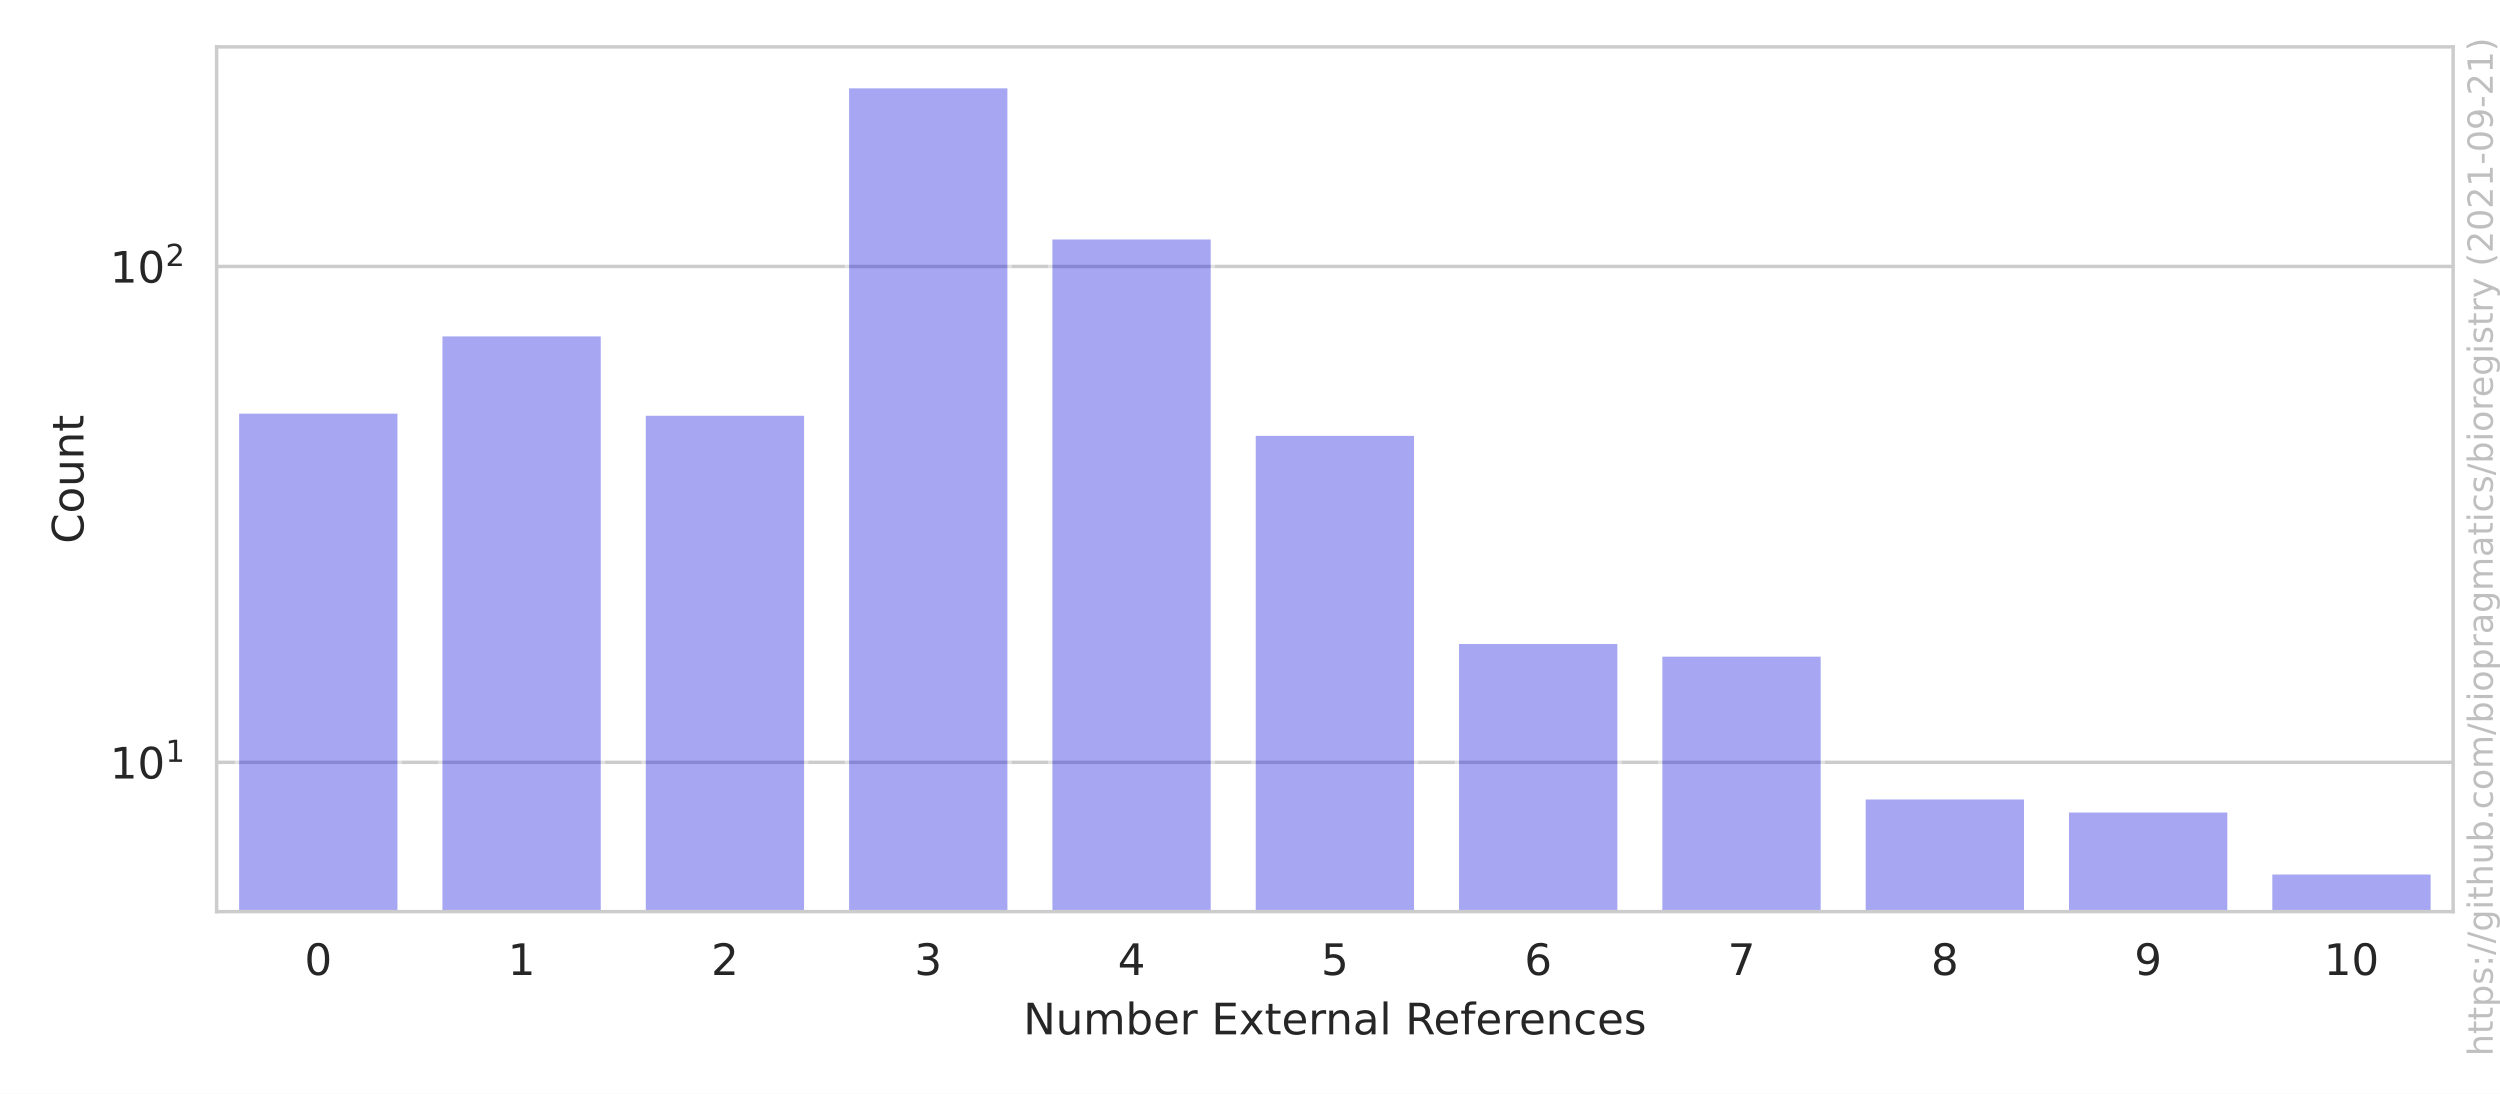
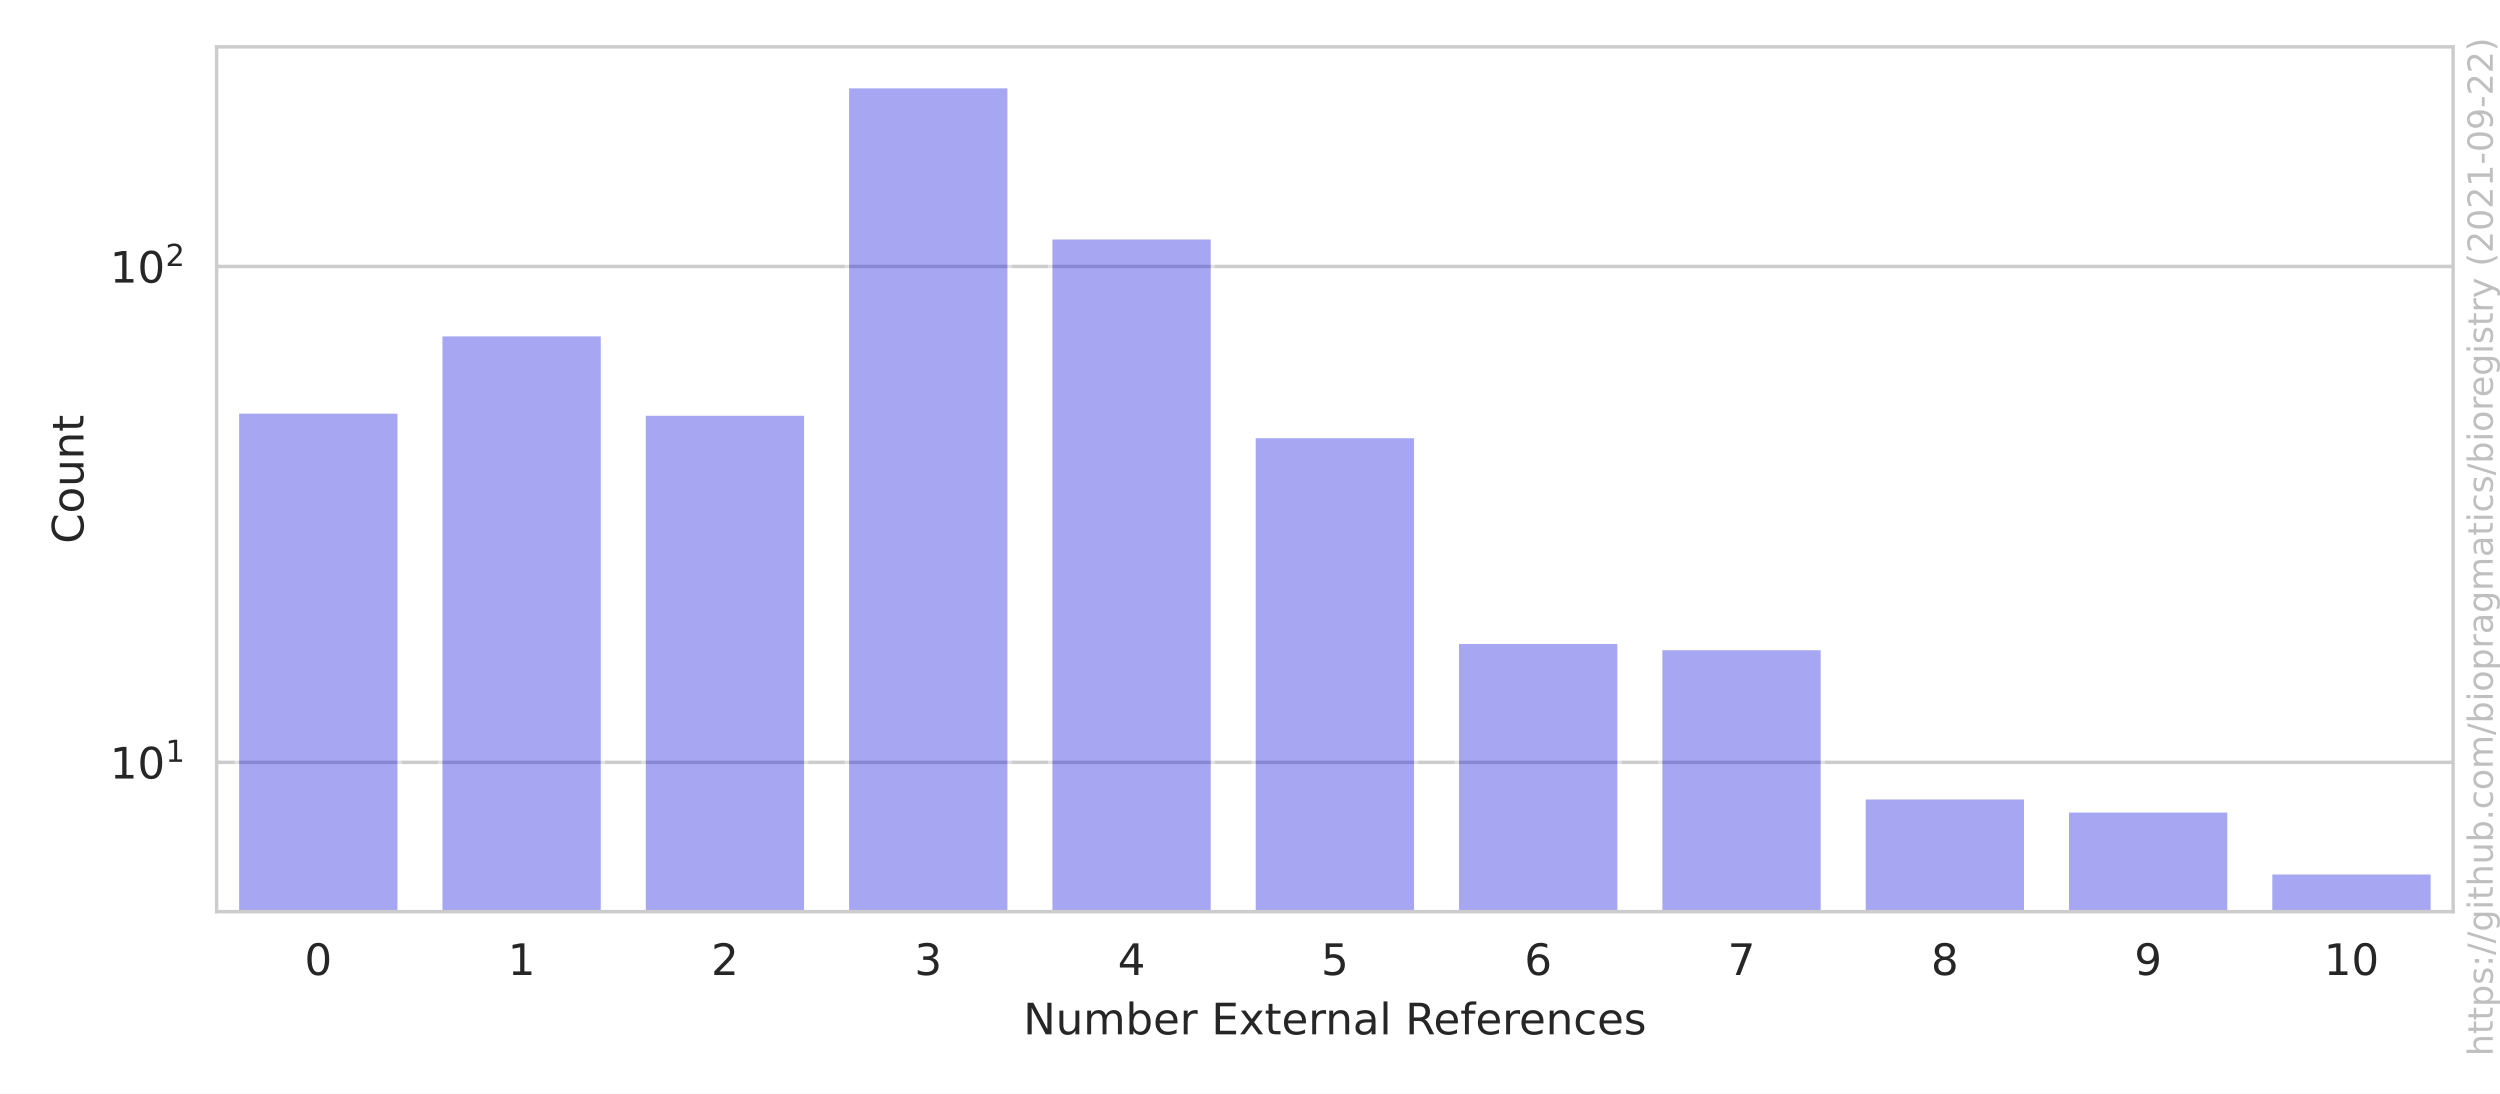
<svg xmlns="http://www.w3.org/2000/svg" xmlns:xlink="http://www.w3.org/1999/xlink" height="252pt" version="1.1" viewBox="0 0 576 252" width="576pt">
  <defs>
    <style type="text/css">*{stroke-linecap:butt;stroke-linejoin:round;}</style>
  </defs>
  <g id="figure_1">
    <g id="patch_1">
      <path d="M 0 252  L 576 252  L 576 0  L 0 0  z " style="fill:#ffffff;" />
    </g>
    <g id="axes_1">
      <g id="patch_2">
        <path d="M 49.913 210.04  L 565.2 210.04  L 565.2 10.8  L 49.913 10.8  z " style="fill:#ffffff;" />
      </g>
      <g id="matplotlib.axis_1">
        <g id="xtick_1">
          <g id="text_1">
            <g style="fill:#262626;" transform="translate(70.15359 224.6384)scale(0.1 -0.1)">
              <defs>
                <path d="M 2034 4250  Q 1547 4250 1301 3770  Q 1056 3291 1056 2328  Q 1056 1369 1301 889  Q 1547 409 2034 409  Q 2525 409 2770 889  Q 3016 1369 3016 2328  Q 3016 3291 2770 3770  Q 2525 4250 2034 4250  z M 2034 4750  Q 2819 4750 3233 4129  Q 3647 3509 3647 2328  Q 3647 1150 3233 529  Q 2819 -91 2034 -91  Q 1250 -91 836 529  Q 422 1150 422 2328  Q 422 3509 836 4129  Q 1250 4750 2034 4750  z " id="DejaVuSans-30" transform="scale(0.015625)" />
              </defs>
              <use xlink:href="#DejaVuSans-30" />
            </g>
          </g>
        </g>
        <g id="xtick_2">
          <g id="text_2">
            <g style="fill:#262626;" transform="translate(116.9979 224.6384)scale(0.1 -0.1)">
              <defs>
                <path d="M 794 531  L 1825 531  L 1825 4091  L 703 3866  L 703 4441  L 1819 4666  L 2450 4666  L 2450 531  L 3481 531  L 3481 0  L 794 0  L 794 531  z " id="DejaVuSans-31" transform="scale(0.015625)" />
              </defs>
              <use xlink:href="#DejaVuSans-31" />
            </g>
          </g>
        </g>
        <g id="xtick_3">
          <g id="text_3">
            <g style="fill:#262626;" transform="translate(163.8422 224.6384)scale(0.1 -0.1)">
              <defs>
                <path d="M 1228 531  L 3431 531  L 3431 0  L 469 0  L 469 531  Q 828 903 1448 1529  Q 2069 2156 2228 2338  Q 2531 2678 2651 2914  Q 2772 3150 2772 3378  Q 2772 3750 2511 3984  Q 2250 4219 1831 4219  Q 1534 4219 1204 4116  Q 875 4013 500 3803  L 500 4441  Q 881 4594 1212 4672  Q 1544 4750 1819 4750  Q 2544 4750 2975 4387  Q 3406 4025 3406 3419  Q 3406 3131 3298 2873  Q 3191 2616 2906 2266  Q 2828 2175 2409 1742  Q 1991 1309 1228 531  z " id="DejaVuSans-32" transform="scale(0.015625)" />
              </defs>
              <use xlink:href="#DejaVuSans-32" />
            </g>
          </g>
        </g>
        <g id="xtick_4">
          <g id="text_4">
            <g style="fill:#262626;" transform="translate(210.6865 224.6384)scale(0.1 -0.1)">
              <defs>
                <path d="M 2597 2516  Q 3050 2419 3304 2112  Q 3559 1806 3559 1356  Q 3559 666 3084 287  Q 2609 -91 1734 -91  Q 1441 -91 1130 -33  Q 819 25 488 141  L 488 750  Q 750 597 1062 519  Q 1375 441 1716 441  Q 2309 441 2620 675  Q 2931 909 2931 1356  Q 2931 1769 2642 2001  Q 2353 2234 1838 2234  L 1294 2234  L 1294 2753  L 1863 2753  Q 2328 2753 2575 2939  Q 2822 3125 2822 3475  Q 2822 3834 2567 4026  Q 2313 4219 1838 4219  Q 1578 4219 1281 4162  Q 984 4106 628 3988  L 628 4550  Q 988 4650 1302 4700  Q 1616 4750 1894 4750  Q 2613 4750 3031 4423  Q 3450 4097 3450 3541  Q 3450 3153 3228 2886  Q 3006 2619 2597 2516  z " id="DejaVuSans-33" transform="scale(0.015625)" />
              </defs>
              <use xlink:href="#DejaVuSans-33" />
            </g>
          </g>
        </g>
        <g id="xtick_5">
          <g id="text_5">
            <g style="fill:#262626;" transform="translate(257.5308 224.6384)scale(0.1 -0.1)">
              <defs>
                <path d="M 2419 4116  L 825 1625  L 2419 1625  L 2419 4116  z M 2253 4666  L 3047 4666  L 3047 1625  L 3713 1625  L 3713 1100  L 3047 1100  L 3047 0  L 2419 0  L 2419 1100  L 313 1100  L 313 1709  L 2253 4666  z " id="DejaVuSans-34" transform="scale(0.015625)" />
              </defs>
              <use xlink:href="#DejaVuSans-34" />
            </g>
          </g>
        </g>
        <g id="xtick_6">
          <g id="text_6">
            <g style="fill:#262626;" transform="translate(304.3751 224.6384)scale(0.1 -0.1)">
              <defs>
                <path d="M 691 4666  L 3169 4666  L 3169 4134  L 1269 4134  L 1269 2991  Q 1406 3038 1543 3061  Q 1681 3084 1819 3084  Q 2600 3084 3056 2656  Q 3513 2228 3513 1497  Q 3513 744 3044 326  Q 2575 -91 1722 -91  Q 1428 -91 1123 -41  Q 819 9 494 109  L 494 744  Q 775 591 1075 516  Q 1375 441 1709 441  Q 2250 441 2565 725  Q 2881 1009 2881 1497  Q 2881 1984 2565 2268  Q 2250 2553 1709 2553  Q 1456 2553 1204 2497  Q 953 2441 691 2322  L 691 4666  z " id="DejaVuSans-35" transform="scale(0.015625)" />
              </defs>
              <use xlink:href="#DejaVuSans-35" />
            </g>
          </g>
        </g>
        <g id="xtick_7">
          <g id="text_7">
            <g style="fill:#262626;" transform="translate(351.2194 224.6384)scale(0.1 -0.1)">
              <defs>
                <path d="M 2113 2584  Q 1688 2584 1439 2293  Q 1191 2003 1191 1497  Q 1191 994 1439 701  Q 1688 409 2113 409  Q 2538 409 2786 701  Q 3034 994 3034 1497  Q 3034 2003 2786 2293  Q 2538 2584 2113 2584  z M 3366 4563  L 3366 3988  Q 3128 4100 2886 4159  Q 2644 4219 2406 4219  Q 1781 4219 1451 3797  Q 1122 3375 1075 2522  Q 1259 2794 1537 2939  Q 1816 3084 2150 3084  Q 2853 3084 3261 2657  Q 3669 2231 3669 1497  Q 3669 778 3244 343  Q 2819 -91 2113 -91  Q 1303 -91 875 529  Q 447 1150 447 2328  Q 447 3434 972 4092  Q 1497 4750 2381 4750  Q 2619 4750 2861 4703  Q 3103 4656 3366 4563  z " id="DejaVuSans-36" transform="scale(0.015625)" />
              </defs>
              <use xlink:href="#DejaVuSans-36" />
            </g>
          </g>
        </g>
        <g id="xtick_8">
          <g id="text_8">
            <g style="fill:#262626;" transform="translate(398.0637 224.6384)scale(0.1 -0.1)">
              <defs>
                <path d="M 525 4666  L 3525 4666  L 3525 4397  L 1831 0  L 1172 0  L 2766 4134  L 525 4134  L 525 4666  z " id="DejaVuSans-37" transform="scale(0.015625)" />
              </defs>
              <use xlink:href="#DejaVuSans-37" />
            </g>
          </g>
        </g>
        <g id="xtick_9">
          <g id="text_9">
            <g style="fill:#262626;" transform="translate(444.908 224.6384)scale(0.1 -0.1)">
              <defs>
                <path d="M 2034 2216  Q 1584 2216 1326 1975  Q 1069 1734 1069 1313  Q 1069 891 1326 650  Q 1584 409 2034 409  Q 2484 409 2743 651  Q 3003 894 3003 1313  Q 3003 1734 2745 1975  Q 2488 2216 2034 2216  z M 1403 2484  Q 997 2584 770 2862  Q 544 3141 544 3541  Q 544 4100 942 4425  Q 1341 4750 2034 4750  Q 2731 4750 3128 4425  Q 3525 4100 3525 3541  Q 3525 3141 3298 2862  Q 3072 2584 2669 2484  Q 3125 2378 3379 2068  Q 3634 1759 3634 1313  Q 3634 634 3220 271  Q 2806 -91 2034 -91  Q 1263 -91 848 271  Q 434 634 434 1313  Q 434 1759 690 2068  Q 947 2378 1403 2484  z M 1172 3481  Q 1172 3119 1398 2916  Q 1625 2713 2034 2713  Q 2441 2713 2670 2916  Q 2900 3119 2900 3481  Q 2900 3844 2670 4047  Q 2441 4250 2034 4250  Q 1625 4250 1398 4047  Q 1172 3844 1172 3481  z " id="DejaVuSans-38" transform="scale(0.015625)" />
              </defs>
              <use xlink:href="#DejaVuSans-38" />
            </g>
          </g>
        </g>
        <g id="xtick_10">
          <g id="text_10">
            <g style="fill:#262626;" transform="translate(491.7523 224.6384)scale(0.1 -0.1)">
              <defs>
                <path d="M 703 97  L 703 672  Q 941 559 1184 500  Q 1428 441 1663 441  Q 2288 441 2617 861  Q 2947 1281 2994 2138  Q 2813 1869 2534 1725  Q 2256 1581 1919 1581  Q 1219 1581 811 2004  Q 403 2428 403 3163  Q 403 3881 828 4315  Q 1253 4750 1959 4750  Q 2769 4750 3195 4129  Q 3622 3509 3622 2328  Q 3622 1225 3098 567  Q 2575 -91 1691 -91  Q 1453 -91 1209 -44  Q 966 3 703 97  z M 1959 2075  Q 2384 2075 2632 2365  Q 2881 2656 2881 3163  Q 2881 3666 2632 3958  Q 2384 4250 1959 4250  Q 1534 4250 1286 3958  Q 1038 3666 1038 3163  Q 1038 2656 1286 2365  Q 1534 2075 1959 2075  z " id="DejaVuSans-39" transform="scale(0.015625)" />
              </defs>
              <use xlink:href="#DejaVuSans-39" />
            </g>
          </g>
        </g>
        <g id="xtick_11">
          <g id="text_11">
            <g style="fill:#262626;" transform="translate(535.4153 224.6384)scale(0.1 -0.1)">
              <use xlink:href="#DejaVuSans-31" />
              <use x="63.623" xlink:href="#DejaVuSans-30" />
            </g>
          </g>
        </g>
        <g id="text_12">
          <g style="fill:#262626;" transform="translate(235.7657 238.3166)scale(0.1 -0.1)">
            <defs>
              <path d="M 628 4666  L 1478 4666  L 3547 763  L 3547 4666  L 4159 4666  L 4159 0  L 3309 0  L 1241 3903  L 1241 0  L 628 0  L 628 4666  z " id="DejaVuSans-4e" transform="scale(0.015625)" />
              <path d="M 544 1381  L 544 3500  L 1119 3500  L 1119 1403  Q 1119 906 1312 657  Q 1506 409 1894 409  Q 2359 409 2629 706  Q 2900 1003 2900 1516  L 2900 3500  L 3475 3500  L 3475 0  L 2900 0  L 2900 538  Q 2691 219 2414 64  Q 2138 -91 1772 -91  Q 1169 -91 856 284  Q 544 659 544 1381  z M 1991 3584  L 1991 3584  z " id="DejaVuSans-75" transform="scale(0.015625)" />
              <path d="M 3328 2828  Q 3544 3216 3844 3400  Q 4144 3584 4550 3584  Q 5097 3584 5394 3201  Q 5691 2819 5691 2113  L 5691 0  L 5113 0  L 5113 2094  Q 5113 2597 4934 2840  Q 4756 3084 4391 3084  Q 3944 3084 3684 2787  Q 3425 2491 3425 1978  L 3425 0  L 2847 0  L 2847 2094  Q 2847 2600 2669 2842  Q 2491 3084 2119 3084  Q 1678 3084 1418 2786  Q 1159 2488 1159 1978  L 1159 0  L 581 0  L 581 3500  L 1159 3500  L 1159 2956  Q 1356 3278 1631 3431  Q 1906 3584 2284 3584  Q 2666 3584 2933 3390  Q 3200 3197 3328 2828  z " id="DejaVuSans-6d" transform="scale(0.015625)" />
              <path d="M 3116 1747  Q 3116 2381 2855 2742  Q 2594 3103 2138 3103  Q 1681 3103 1420 2742  Q 1159 2381 1159 1747  Q 1159 1113 1420 752  Q 1681 391 2138 391  Q 2594 391 2855 752  Q 3116 1113 3116 1747  z M 1159 2969  Q 1341 3281 1617 3432  Q 1894 3584 2278 3584  Q 2916 3584 3314 3078  Q 3713 2572 3713 1747  Q 3713 922 3314 415  Q 2916 -91 2278 -91  Q 1894 -91 1617 61  Q 1341 213 1159 525  L 1159 0  L 581 0  L 581 4863  L 1159 4863  L 1159 2969  z " id="DejaVuSans-62" transform="scale(0.015625)" />
              <path d="M 3597 1894  L 3597 1613  L 953 1613  Q 991 1019 1311 708  Q 1631 397 2203 397  Q 2534 397 2845 478  Q 3156 559 3463 722  L 3463 178  Q 3153 47 2828 -22  Q 2503 -91 2169 -91  Q 1331 -91 842 396  Q 353 884 353 1716  Q 353 2575 817 3079  Q 1281 3584 2069 3584  Q 2775 3584 3186 3129  Q 3597 2675 3597 1894  z M 3022 2063  Q 3016 2534 2758 2815  Q 2500 3097 2075 3097  Q 1594 3097 1305 2825  Q 1016 2553 972 2059  L 3022 2063  z " id="DejaVuSans-65" transform="scale(0.015625)" />
              <path d="M 2631 2963  Q 2534 3019 2420 3045  Q 2306 3072 2169 3072  Q 1681 3072 1420 2755  Q 1159 2438 1159 1844  L 1159 0  L 581 0  L 581 3500  L 1159 3500  L 1159 2956  Q 1341 3275 1631 3429  Q 1922 3584 2338 3584  Q 2397 3584 2469 3576  Q 2541 3569 2628 3553  L 2631 2963  z " id="DejaVuSans-72" transform="scale(0.015625)" />
              <path id="DejaVuSans-20" transform="scale(0.015625)" />
              <path d="M 628 4666  L 3578 4666  L 3578 4134  L 1259 4134  L 1259 2753  L 3481 2753  L 3481 2222  L 1259 2222  L 1259 531  L 3634 531  L 3634 0  L 628 0  L 628 4666  z " id="DejaVuSans-45" transform="scale(0.015625)" />
              <path d="M 3513 3500  L 2247 1797  L 3578 0  L 2900 0  L 1881 1375  L 863 0  L 184 0  L 1544 1831  L 300 3500  L 978 3500  L 1906 2253  L 2834 3500  L 3513 3500  z " id="DejaVuSans-78" transform="scale(0.015625)" />
              <path d="M 1172 4494  L 1172 3500  L 2356 3500  L 2356 3053  L 1172 3053  L 1172 1153  Q 1172 725 1289 603  Q 1406 481 1766 481  L 2356 481  L 2356 0  L 1766 0  Q 1100 0 847 248  Q 594 497 594 1153  L 594 3053  L 172 3053  L 172 3500  L 594 3500  L 594 4494  L 1172 4494  z " id="DejaVuSans-74" transform="scale(0.015625)" />
              <path d="M 3513 2113  L 3513 0  L 2938 0  L 2938 2094  Q 2938 2591 2744 2837  Q 2550 3084 2163 3084  Q 1697 3084 1428 2787  Q 1159 2491 1159 1978  L 1159 0  L 581 0  L 581 3500  L 1159 3500  L 1159 2956  Q 1366 3272 1645 3428  Q 1925 3584 2291 3584  Q 2894 3584 3203 3211  Q 3513 2838 3513 2113  z " id="DejaVuSans-6e" transform="scale(0.015625)" />
              <path d="M 2194 1759  Q 1497 1759 1228 1600  Q 959 1441 959 1056  Q 959 750 1161 570  Q 1363 391 1709 391  Q 2188 391 2477 730  Q 2766 1069 2766 1631  L 2766 1759  L 2194 1759  z M 3341 1997  L 3341 0  L 2766 0  L 2766 531  Q 2569 213 2275 61  Q 1981 -91 1556 -91  Q 1019 -91 701 211  Q 384 513 384 1019  Q 384 1609 779 1909  Q 1175 2209 1959 2209  L 2766 2209  L 2766 2266  Q 2766 2663 2505 2880  Q 2244 3097 1772 3097  Q 1472 3097 1187 3025  Q 903 2953 641 2809  L 641 3341  Q 956 3463 1253 3523  Q 1550 3584 1831 3584  Q 2591 3584 2966 3190  Q 3341 2797 3341 1997  z " id="DejaVuSans-61" transform="scale(0.015625)" />
              <path d="M 603 4863  L 1178 4863  L 1178 0  L 603 0  L 603 4863  z " id="DejaVuSans-6c" transform="scale(0.015625)" />
              <path d="M 2841 2188  Q 3044 2119 3236 1894  Q 3428 1669 3622 1275  L 4263 0  L 3584 0  L 2988 1197  Q 2756 1666 2539 1819  Q 2322 1972 1947 1972  L 1259 1972  L 1259 0  L 628 0  L 628 4666  L 2053 4666  Q 2853 4666 3247 4331  Q 3641 3997 3641 3322  Q 3641 2881 3436 2590  Q 3231 2300 2841 2188  z M 1259 4147  L 1259 2491  L 2053 2491  Q 2509 2491 2742 2702  Q 2975 2913 2975 3322  Q 2975 3731 2742 3939  Q 2509 4147 2053 4147  L 1259 4147  z " id="DejaVuSans-52" transform="scale(0.015625)" />
              <path d="M 2375 4863  L 2375 4384  L 1825 4384  Q 1516 4384 1395 4259  Q 1275 4134 1275 3809  L 1275 3500  L 2222 3500  L 2222 3053  L 1275 3053  L 1275 0  L 697 0  L 697 3053  L 147 3053  L 147 3500  L 697 3500  L 697 3744  Q 697 4328 969 4595  Q 1241 4863 1831 4863  L 2375 4863  z " id="DejaVuSans-66" transform="scale(0.015625)" />
              <path d="M 3122 3366  L 3122 2828  Q 2878 2963 2633 3030  Q 2388 3097 2138 3097  Q 1578 3097 1268 2742  Q 959 2388 959 1747  Q 959 1106 1268 751  Q 1578 397 2138 397  Q 2388 397 2633 464  Q 2878 531 3122 666  L 3122 134  Q 2881 22 2623 -34  Q 2366 -91 2075 -91  Q 1284 -91 818 406  Q 353 903 353 1747  Q 353 2603 823 3093  Q 1294 3584 2113 3584  Q 2378 3584 2631 3529  Q 2884 3475 3122 3366  z " id="DejaVuSans-63" transform="scale(0.015625)" />
              <path d="M 2834 3397  L 2834 2853  Q 2591 2978 2328 3040  Q 2066 3103 1784 3103  Q 1356 3103 1142 2972  Q 928 2841 928 2578  Q 928 2378 1081 2264  Q 1234 2150 1697 2047  L 1894 2003  Q 2506 1872 2764 1633  Q 3022 1394 3022 966  Q 3022 478 2636 193  Q 2250 -91 1575 -91  Q 1294 -91 989 -36  Q 684 19 347 128  L 347 722  Q 666 556 975 473  Q 1284 391 1588 391  Q 1994 391 2212 530  Q 2431 669 2431 922  Q 2431 1156 2273 1281  Q 2116 1406 1581 1522  L 1381 1569  Q 847 1681 609 1914  Q 372 2147 372 2553  Q 372 3047 722 3315  Q 1072 3584 1716 3584  Q 2034 3584 2315 3537  Q 2597 3491 2834 3397  z " id="DejaVuSans-73" transform="scale(0.015625)" />
            </defs>
            <use xlink:href="#DejaVuSans-4e" />
            <use x="74.805" xlink:href="#DejaVuSans-75" />
            <use x="138.184" xlink:href="#DejaVuSans-6d" />
            <use x="235.596" xlink:href="#DejaVuSans-62" />
            <use x="299.072" xlink:href="#DejaVuSans-65" />
            <use x="360.596" xlink:href="#DejaVuSans-72" />
            <use x="401.709" xlink:href="#DejaVuSans-20" />
            <use x="433.496" xlink:href="#DejaVuSans-45" />
            <use x="496.68" xlink:href="#DejaVuSans-78" />
            <use x="555.859" xlink:href="#DejaVuSans-74" />
            <use x="595.068" xlink:href="#DejaVuSans-65" />
            <use x="656.592" xlink:href="#DejaVuSans-72" />
            <use x="695.955" xlink:href="#DejaVuSans-6e" />
            <use x="759.334" xlink:href="#DejaVuSans-61" />
            <use x="820.613" xlink:href="#DejaVuSans-6c" />
            <use x="848.396" xlink:href="#DejaVuSans-20" />
            <use x="880.184" xlink:href="#DejaVuSans-52" />
            <use x="945.166" xlink:href="#DejaVuSans-65" />
            <use x="1006.689" xlink:href="#DejaVuSans-66" />
            <use x="1041.895" xlink:href="#DejaVuSans-65" />
            <use x="1103.418" xlink:href="#DejaVuSans-72" />
            <use x="1142.281" xlink:href="#DejaVuSans-65" />
            <use x="1203.805" xlink:href="#DejaVuSans-6e" />
            <use x="1267.184" xlink:href="#DejaVuSans-63" />
            <use x="1322.164" xlink:href="#DejaVuSans-65" />
            <use x="1383.688" xlink:href="#DejaVuSans-73" />
          </g>
        </g>
      </g>
      <g id="matplotlib.axis_2">
        <g id="ytick_1">
          <g id="line2d_1">
            <path clip-path="url(#p1737fb0132)" d="M 49.913 175.639  L 565.2 175.639  " style="fill:none;stroke:#cccccc;stroke-linecap:round;stroke-width:0.8;" />
          </g>
          <g id="text_13">
            <g style="fill:#262626;" transform="translate(25.31268 179.4383)scale(0.1 -0.1)">
              <use transform="translate(0 0.684375)" xlink:href="#DejaVuSans-31" />
              <use transform="translate(63.62305 0.684375)" xlink:href="#DejaVuSans-30" />
              <use transform="translate(128.2031 38.96563)scale(0.7)" xlink:href="#DejaVuSans-31" />
            </g>
          </g>
        </g>
        <g id="ytick_2">
          <g id="line2d_2">
            <path clip-path="url(#p1737fb0132)" d="M 49.913 61.396  L 565.2 61.396  " style="fill:none;stroke:#cccccc;stroke-linecap:round;stroke-width:0.8;" />
          </g>
          <g id="text_14">
            <g style="fill:#262626;" transform="translate(25.31268 65.19559)scale(0.1 -0.1)">
              <use transform="translate(0 0.765625)" xlink:href="#DejaVuSans-31" />
              <use transform="translate(63.62305 0.765625)" xlink:href="#DejaVuSans-30" />
              <use transform="translate(128.2031 39.04688)scale(0.7)" xlink:href="#DejaVuSans-32" />
            </g>
          </g>
        </g>
        <g id="ytick_3" />
        <g id="ytick_4" />
        <g id="ytick_5" />
        <g id="ytick_6" />
        <g id="ytick_7" />
        <g id="ytick_8" />
        <g id="ytick_9" />
        <g id="ytick_10" />
        <g id="ytick_11" />
        <g id="ytick_12" />
        <g id="ytick_13" />
        <g id="ytick_14" />
        <g id="ytick_15" />
        <g id="ytick_16" />
        <g id="text_15">
          <g style="fill:#262626;" transform="translate(19.233 125.2684)rotate(-90)scale(0.1 -0.1)">
            <defs>
              <path d="M 4122 4306  L 4122 3641  Q 3803 3938 3442 4084  Q 3081 4231 2675 4231  Q 1875 4231 1450 3742  Q 1025 3253 1025 2328  Q 1025 1406 1450 917  Q 1875 428 2675 428  Q 3081 428 3442 575  Q 3803 722 4122 1019  L 4122 359  Q 3791 134 3420 21  Q 3050 -91 2638 -91  Q 1578 -91 968 557  Q 359 1206 359 2328  Q 359 3453 968 4101  Q 1578 4750 2638 4750  Q 3056 4750 3426 4639  Q 3797 4528 4122 4306  z " id="DejaVuSans-43" transform="scale(0.015625)" />
              <path d="M 1959 3097  Q 1497 3097 1228 2736  Q 959 2375 959 1747  Q 959 1119 1226 758  Q 1494 397 1959 397  Q 2419 397 2687 759  Q 2956 1122 2956 1747  Q 2956 2369 2687 2733  Q 2419 3097 1959 3097  z M 1959 3584  Q 2709 3584 3137 3096  Q 3566 2609 3566 1747  Q 3566 888 3137 398  Q 2709 -91 1959 -91  Q 1206 -91 779 398  Q 353 888 353 1747  Q 353 2609 779 3096  Q 1206 3584 1959 3584  z " id="DejaVuSans-6f" transform="scale(0.015625)" />
            </defs>
            <use xlink:href="#DejaVuSans-43" />
            <use x="69.824" xlink:href="#DejaVuSans-6f" />
            <use x="131.006" xlink:href="#DejaVuSans-75" />
            <use x="194.385" xlink:href="#DejaVuSans-6e" />
            <use x="257.764" xlink:href="#DejaVuSans-74" />
          </g>
        </g>
      </g>
      <g id="patch_3">
        <path clip-path="url(#p1737fb0132)" d="M 54.597 114532.555  L 92.073 114532.555  L 92.073 94.804  L 54.597 94.804  z " style="fill:#2020df;opacity:0.4;stroke:#ffffff;stroke-linejoin:miter;" />
      </g>
      <g id="patch_4">
        <path clip-path="url(#p1737fb0132)" d="M 101.441 114532.555  L 138.917 114532.555  L 138.917 77.011  L 101.441 77.011  z " style="fill:#2020df;opacity:0.4;stroke:#ffffff;stroke-linejoin:miter;" />
      </g>
      <g id="patch_5">
        <path clip-path="url(#p1737fb0132)" d="M 148.286 114532.555  L 185.761 114532.555  L 185.761 95.293  L 148.286 95.293  z " style="fill:#2020df;opacity:0.4;stroke:#ffffff;stroke-linejoin:miter;" />
      </g>
      <g id="patch_6">
        <path clip-path="url(#p1737fb0132)" d="M 195.13 114532.555  L 232.605 114532.555  L 232.605 19.856  L 195.13 19.856  z " style="fill:#2020df;opacity:0.4;stroke:#ffffff;stroke-linejoin:miter;" />
      </g>
      <g id="patch_7">
        <path clip-path="url(#p1737fb0132)" d="M 241.974 114532.555  L 279.45 114532.555  L 279.45 54.678  L 241.974 54.678  z " style="fill:#2020df;opacity:0.4;stroke:#ffffff;stroke-linejoin:miter;" />
      </g>
      <g id="patch_8">
-         <path clip-path="url(#p1737fb0132)" d="M 288.819 114532.555  L 326.294 114532.555  L 326.294 99.924  L 288.819 99.924  z " style="fill:#2020df;opacity:0.4;stroke:#ffffff;stroke-linejoin:miter;" />
+         <path clip-path="url(#p1737fb0132)" d="M 288.819 114532.555  L 326.294 114532.555  L 326.294 100.466  L 288.819 100.466  z " style="fill:#2020df;opacity:0.4;stroke:#ffffff;stroke-linejoin:miter;" />
      </g>
      <g id="patch_9">
        <path clip-path="url(#p1737fb0132)" d="M 335.663 114532.555  L 373.138 114532.555  L 373.138 147.874  L 335.663 147.874  z " style="fill:#2020df;opacity:0.4;stroke:#ffffff;stroke-linejoin:miter;" />
      </g>
      <g id="patch_10">
-         <path clip-path="url(#p1737fb0132)" d="M 382.507 114532.555  L 419.983 114532.555  L 419.983 150.793  L 382.507 150.793  z " style="fill:#2020df;opacity:0.4;stroke:#ffffff;stroke-linejoin:miter;" />
+         <path clip-path="url(#p1737fb0132)" d="M 382.507 114532.555  L 419.983 114532.555  L 419.983 149.312  L 382.507 149.312  z " style="fill:#2020df;opacity:0.4;stroke:#ffffff;stroke-linejoin:miter;" />
      </g>
      <g id="patch_11">
        <path clip-path="url(#p1737fb0132)" d="M 429.352 114532.555  L 466.827 114532.555  L 466.827 183.702  L 429.352 183.702  z " style="fill:#2020df;opacity:0.4;stroke:#ffffff;stroke-linejoin:miter;" />
      </g>
      <g id="patch_12">
        <path clip-path="url(#p1737fb0132)" d="M 476.196 114532.555  L 513.671 114532.555  L 513.671 186.71  L 476.196 186.71  z " style="fill:#2020df;opacity:0.4;stroke:#ffffff;stroke-linejoin:miter;" />
      </g>
      <g id="patch_13">
        <path clip-path="url(#p1737fb0132)" d="M 523.04 114532.555  L 560.516 114532.555  L 560.516 200.984  L 523.04 200.984  z " style="fill:#2020df;opacity:0.4;stroke:#ffffff;stroke-linejoin:miter;" />
      </g>
      <g id="patch_14">
        <path d="M 49.913 210.04  L 49.913 10.8  " style="fill:none;stroke:#cccccc;stroke-linecap:square;stroke-linejoin:miter;stroke-width:0.8;" />
      </g>
      <g id="patch_15">
        <path d="M 565.2 210.04  L 565.2 10.8  " style="fill:none;stroke:#cccccc;stroke-linecap:square;stroke-linejoin:miter;stroke-width:0.8;" />
      </g>
      <g id="patch_16">
        <path d="M 49.913 210.04  L 565.2 210.04  " style="fill:none;stroke:#cccccc;stroke-linecap:square;stroke-linejoin:miter;stroke-width:0.8;" />
      </g>
      <g id="patch_17">
        <path d="M 49.913 10.8  L 565.2 10.8  " style="fill:none;stroke:#cccccc;stroke-linecap:square;stroke-linejoin:miter;stroke-width:0.8;" />
      </g>
    </g>
    <g id="text_16">
      <g style="fill:#808080;opacity:0.5;" transform="translate(574.3362 243.3237)rotate(-90)scale(0.08 -0.08)">
        <defs>
          <path d="M 3513 2113  L 3513 0  L 2938 0  L 2938 2094  Q 2938 2591 2744 2837  Q 2550 3084 2163 3084  Q 1697 3084 1428 2787  Q 1159 2491 1159 1978  L 1159 0  L 581 0  L 581 4863  L 1159 4863  L 1159 2956  Q 1366 3272 1645 3428  Q 1925 3584 2291 3584  Q 2894 3584 3203 3211  Q 3513 2838 3513 2113  z " id="DejaVuSans-68" transform="scale(0.015625)" />
          <path d="M 1159 525  L 1159 -1331  L 581 -1331  L 581 3500  L 1159 3500  L 1159 2969  Q 1341 3281 1617 3432  Q 1894 3584 2278 3584  Q 2916 3584 3314 3078  Q 3713 2572 3713 1747  Q 3713 922 3314 415  Q 2916 -91 2278 -91  Q 1894 -91 1617 61  Q 1341 213 1159 525  z M 3116 1747  Q 3116 2381 2855 2742  Q 2594 3103 2138 3103  Q 1681 3103 1420 2742  Q 1159 2381 1159 1747  Q 1159 1113 1420 752  Q 1681 391 2138 391  Q 2594 391 2855 752  Q 3116 1113 3116 1747  z " id="DejaVuSans-70" transform="scale(0.015625)" />
          <path d="M 750 794  L 1409 794  L 1409 0  L 750 0  L 750 794  z M 750 3309  L 1409 3309  L 1409 2516  L 750 2516  L 750 3309  z " id="DejaVuSans-3a" transform="scale(0.015625)" />
          <path d="M 1625 4666  L 2156 4666  L 531 -594  L 0 -594  L 1625 4666  z " id="DejaVuSans-2f" transform="scale(0.015625)" />
          <path d="M 2906 1791  Q 2906 2416 2648 2759  Q 2391 3103 1925 3103  Q 1463 3103 1205 2759  Q 947 2416 947 1791  Q 947 1169 1205 825  Q 1463 481 1925 481  Q 2391 481 2648 825  Q 2906 1169 2906 1791  z M 3481 434  Q 3481 -459 3084 -895  Q 2688 -1331 1869 -1331  Q 1566 -1331 1297 -1286  Q 1028 -1241 775 -1147  L 775 -588  Q 1028 -725 1275 -790  Q 1522 -856 1778 -856  Q 2344 -856 2625 -561  Q 2906 -266 2906 331  L 2906 616  Q 2728 306 2450 153  Q 2172 0 1784 0  Q 1141 0 747 490  Q 353 981 353 1791  Q 353 2603 747 3093  Q 1141 3584 1784 3584  Q 2172 3584 2450 3431  Q 2728 3278 2906 2969  L 2906 3500  L 3481 3500  L 3481 434  z " id="DejaVuSans-67" transform="scale(0.015625)" />
          <path d="M 603 3500  L 1178 3500  L 1178 0  L 603 0  L 603 3500  z M 603 4863  L 1178 4863  L 1178 4134  L 603 4134  L 603 4863  z " id="DejaVuSans-69" transform="scale(0.015625)" />
          <path d="M 684 794  L 1344 794  L 1344 0  L 684 0  L 684 794  z " id="DejaVuSans-2e" transform="scale(0.015625)" />
          <path d="M 2059 -325  Q 1816 -950 1584 -1140  Q 1353 -1331 966 -1331  L 506 -1331  L 506 -850  L 844 -850  Q 1081 -850 1212 -737  Q 1344 -625 1503 -206  L 1606 56  L 191 3500  L 800 3500  L 1894 763  L 2988 3500  L 3597 3500  L 2059 -325  z " id="DejaVuSans-79" transform="scale(0.015625)" />
          <path d="M 1984 4856  Q 1566 4138 1362 3434  Q 1159 2731 1159 2009  Q 1159 1288 1364 580  Q 1569 -128 1984 -844  L 1484 -844  Q 1016 -109 783 600  Q 550 1309 550 2009  Q 550 2706 781 3412  Q 1013 4119 1484 4856  L 1984 4856  z " id="DejaVuSans-28" transform="scale(0.015625)" />
          <path d="M 313 2009  L 1997 2009  L 1997 1497  L 313 1497  L 313 2009  z " id="DejaVuSans-2d" transform="scale(0.015625)" />
          <path d="M 513 4856  L 1013 4856  Q 1481 4119 1714 3412  Q 1947 2706 1947 2009  Q 1947 1309 1714 600  Q 1481 -109 1013 -844  L 513 -844  Q 928 -128 1133 580  Q 1338 1288 1338 2009  Q 1338 2731 1133 3434  Q 928 4138 513 4856  z " id="DejaVuSans-29" transform="scale(0.015625)" />
        </defs>
        <use xlink:href="#DejaVuSans-68" />
        <use x="63.379" xlink:href="#DejaVuSans-74" />
        <use x="102.588" xlink:href="#DejaVuSans-74" />
        <use x="141.797" xlink:href="#DejaVuSans-70" />
        <use x="205.273" xlink:href="#DejaVuSans-73" />
        <use x="257.373" xlink:href="#DejaVuSans-3a" />
        <use x="291.064" xlink:href="#DejaVuSans-2f" />
        <use x="324.756" xlink:href="#DejaVuSans-2f" />
        <use x="358.447" xlink:href="#DejaVuSans-67" />
        <use x="421.924" xlink:href="#DejaVuSans-69" />
        <use x="449.707" xlink:href="#DejaVuSans-74" />
        <use x="488.916" xlink:href="#DejaVuSans-68" />
        <use x="552.295" xlink:href="#DejaVuSans-75" />
        <use x="615.674" xlink:href="#DejaVuSans-62" />
        <use x="679.15" xlink:href="#DejaVuSans-2e" />
        <use x="710.938" xlink:href="#DejaVuSans-63" />
        <use x="765.918" xlink:href="#DejaVuSans-6f" />
        <use x="827.1" xlink:href="#DejaVuSans-6d" />
        <use x="924.512" xlink:href="#DejaVuSans-2f" />
        <use x="958.203" xlink:href="#DejaVuSans-62" />
        <use x="1021.68" xlink:href="#DejaVuSans-69" />
        <use x="1049.463" xlink:href="#DejaVuSans-6f" />
        <use x="1110.645" xlink:href="#DejaVuSans-70" />
        <use x="1174.121" xlink:href="#DejaVuSans-72" />
        <use x="1215.234" xlink:href="#DejaVuSans-61" />
        <use x="1276.514" xlink:href="#DejaVuSans-67" />
        <use x="1339.99" xlink:href="#DejaVuSans-6d" />
        <use x="1437.402" xlink:href="#DejaVuSans-61" />
        <use x="1498.682" xlink:href="#DejaVuSans-74" />
        <use x="1537.891" xlink:href="#DejaVuSans-69" />
        <use x="1565.674" xlink:href="#DejaVuSans-63" />
        <use x="1620.654" xlink:href="#DejaVuSans-73" />
        <use x="1672.754" xlink:href="#DejaVuSans-2f" />
        <use x="1706.445" xlink:href="#DejaVuSans-62" />
        <use x="1769.922" xlink:href="#DejaVuSans-69" />
        <use x="1797.705" xlink:href="#DejaVuSans-6f" />
        <use x="1858.887" xlink:href="#DejaVuSans-72" />
        <use x="1897.75" xlink:href="#DejaVuSans-65" />
        <use x="1959.273" xlink:href="#DejaVuSans-67" />
        <use x="2022.75" xlink:href="#DejaVuSans-69" />
        <use x="2050.533" xlink:href="#DejaVuSans-73" />
        <use x="2102.633" xlink:href="#DejaVuSans-74" />
        <use x="2141.842" xlink:href="#DejaVuSans-72" />
        <use x="2182.955" xlink:href="#DejaVuSans-79" />
        <use x="2242.135" xlink:href="#DejaVuSans-20" />
        <use x="2273.922" xlink:href="#DejaVuSans-28" />
        <use x="2312.936" xlink:href="#DejaVuSans-32" />
        <use x="2376.559" xlink:href="#DejaVuSans-30" />
        <use x="2440.182" xlink:href="#DejaVuSans-32" />
        <use x="2503.805" xlink:href="#DejaVuSans-31" />
        <use x="2567.428" xlink:href="#DejaVuSans-2d" />
        <use x="2603.512" xlink:href="#DejaVuSans-30" />
        <use x="2667.135" xlink:href="#DejaVuSans-39" />
        <use x="2730.758" xlink:href="#DejaVuSans-2d" />
        <use x="2766.842" xlink:href="#DejaVuSans-32" />
-         <use x="2830.465" xlink:href="#DejaVuSans-31" />
+         <use x="2830.465" xlink:href="#DejaVuSans-32" />
        <use x="2894.088" xlink:href="#DejaVuSans-29" />
      </g>
    </g>
  </g>
  <defs>
    <clipPath id="p1737fb0132">
      <rect height="199.24" width="515.287" x="49.913" y="10.8" />
    </clipPath>
  </defs>
</svg>
